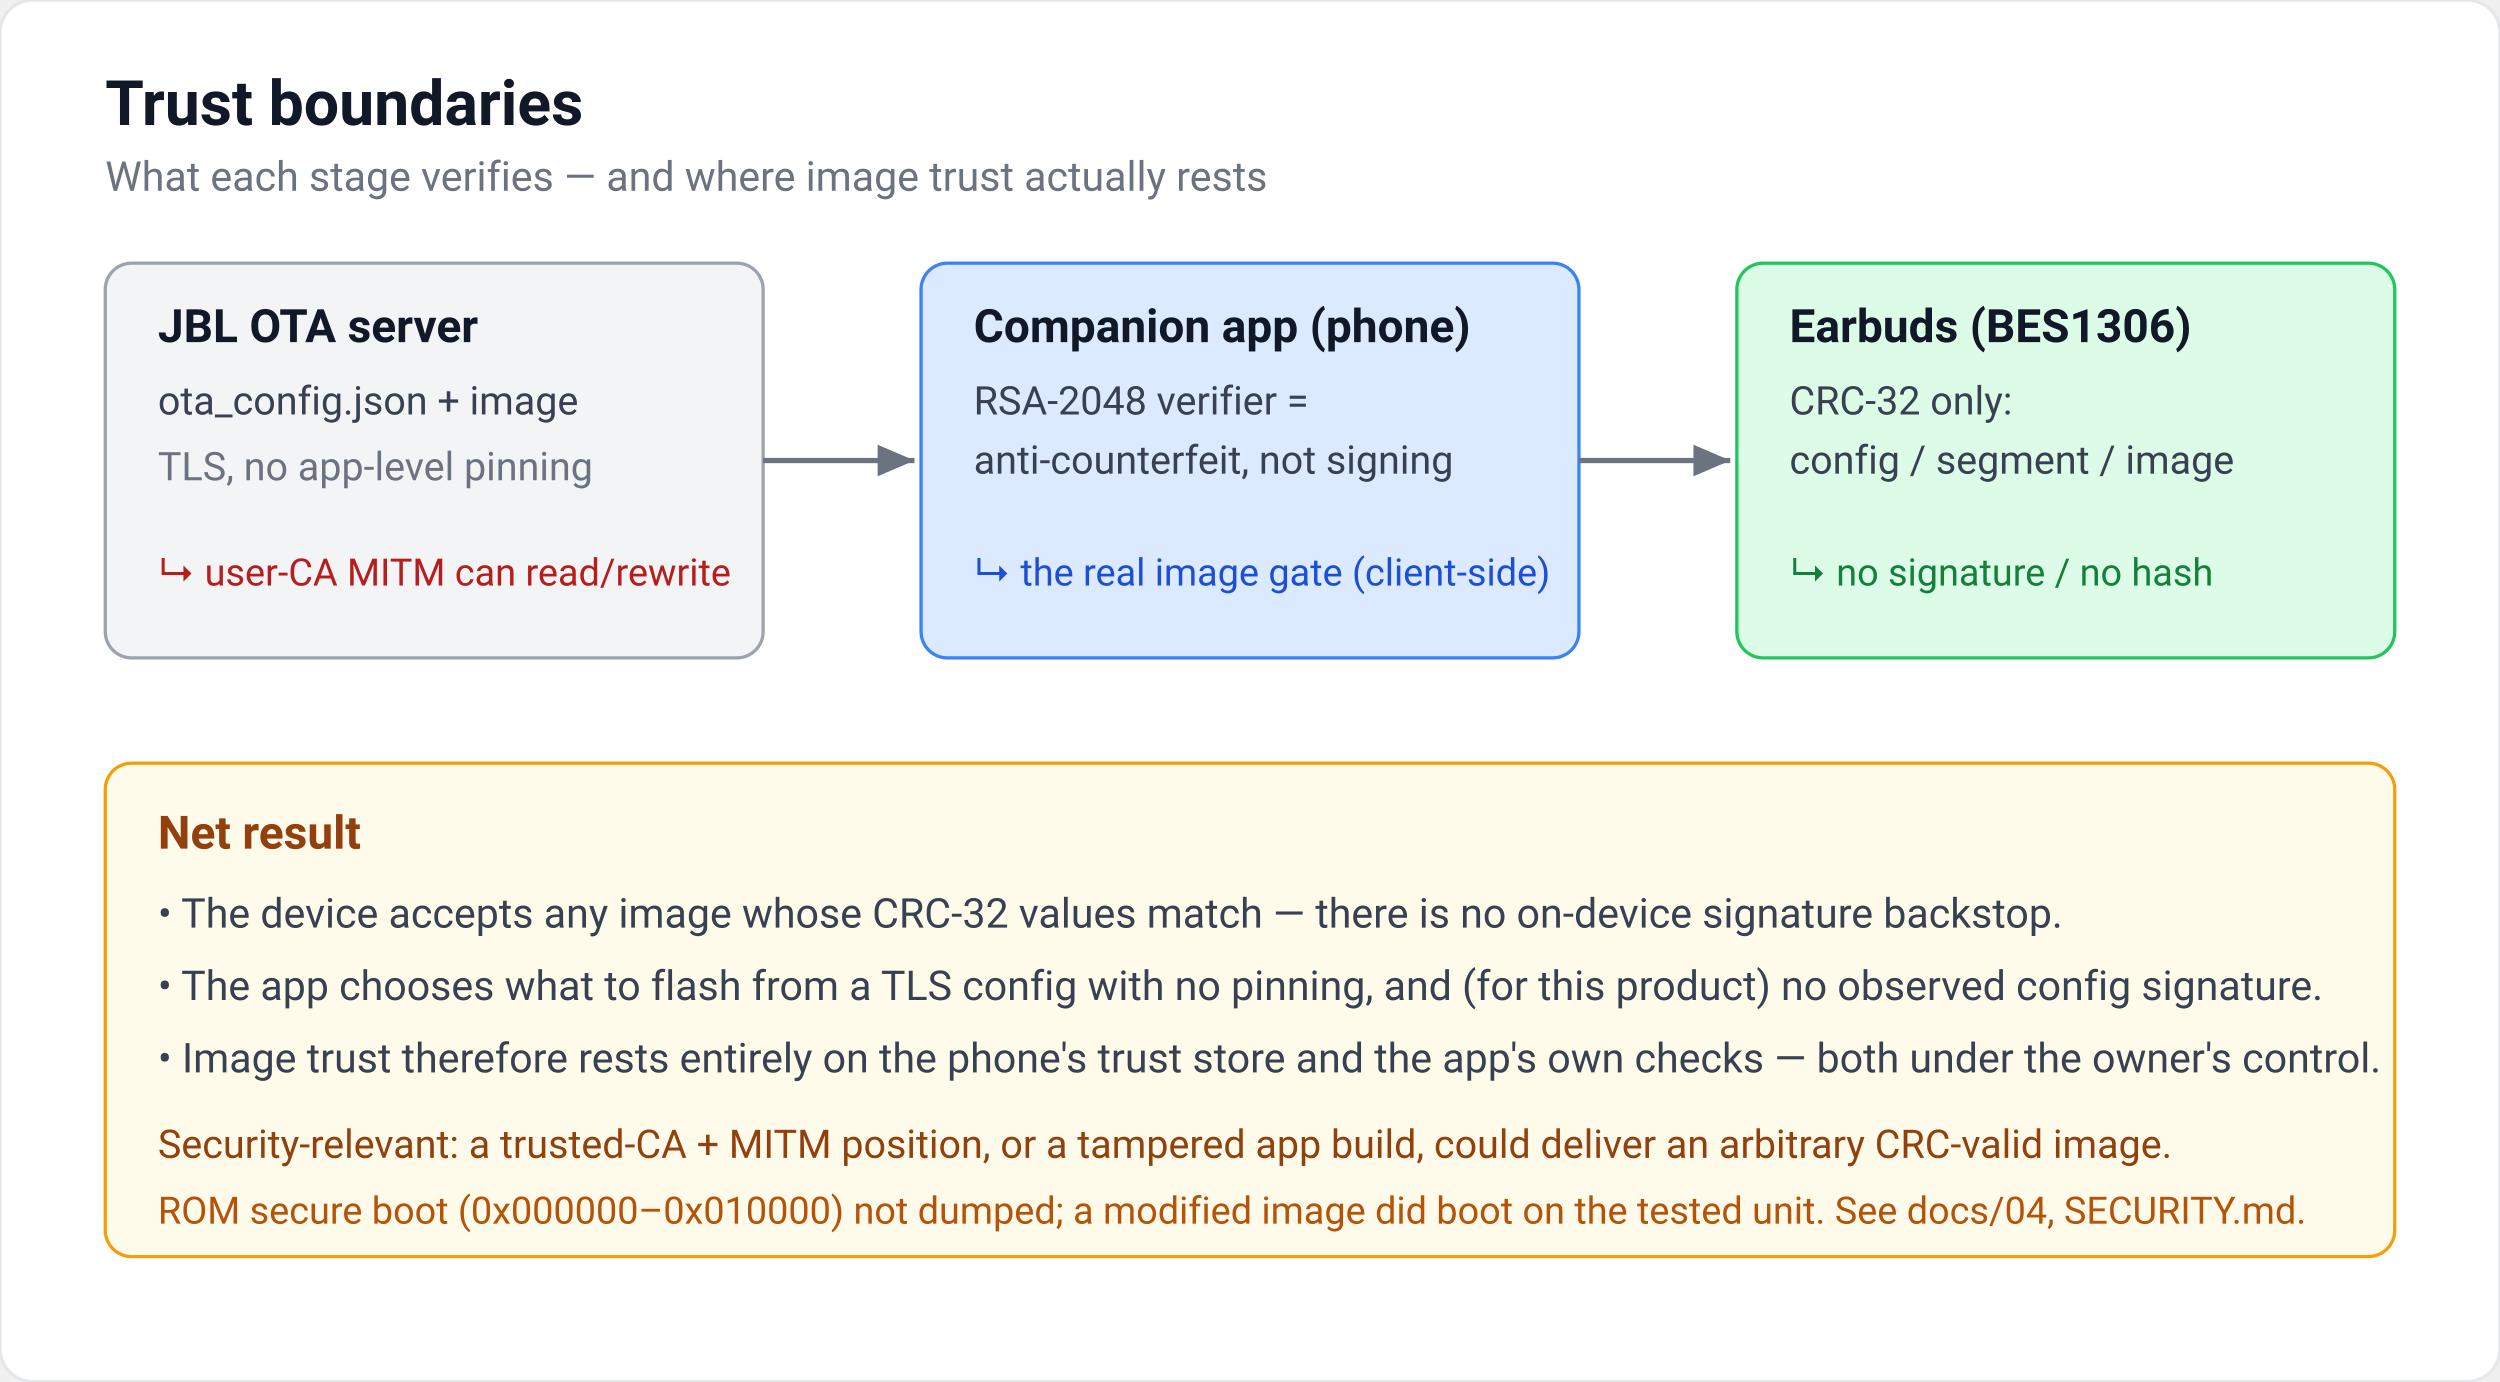
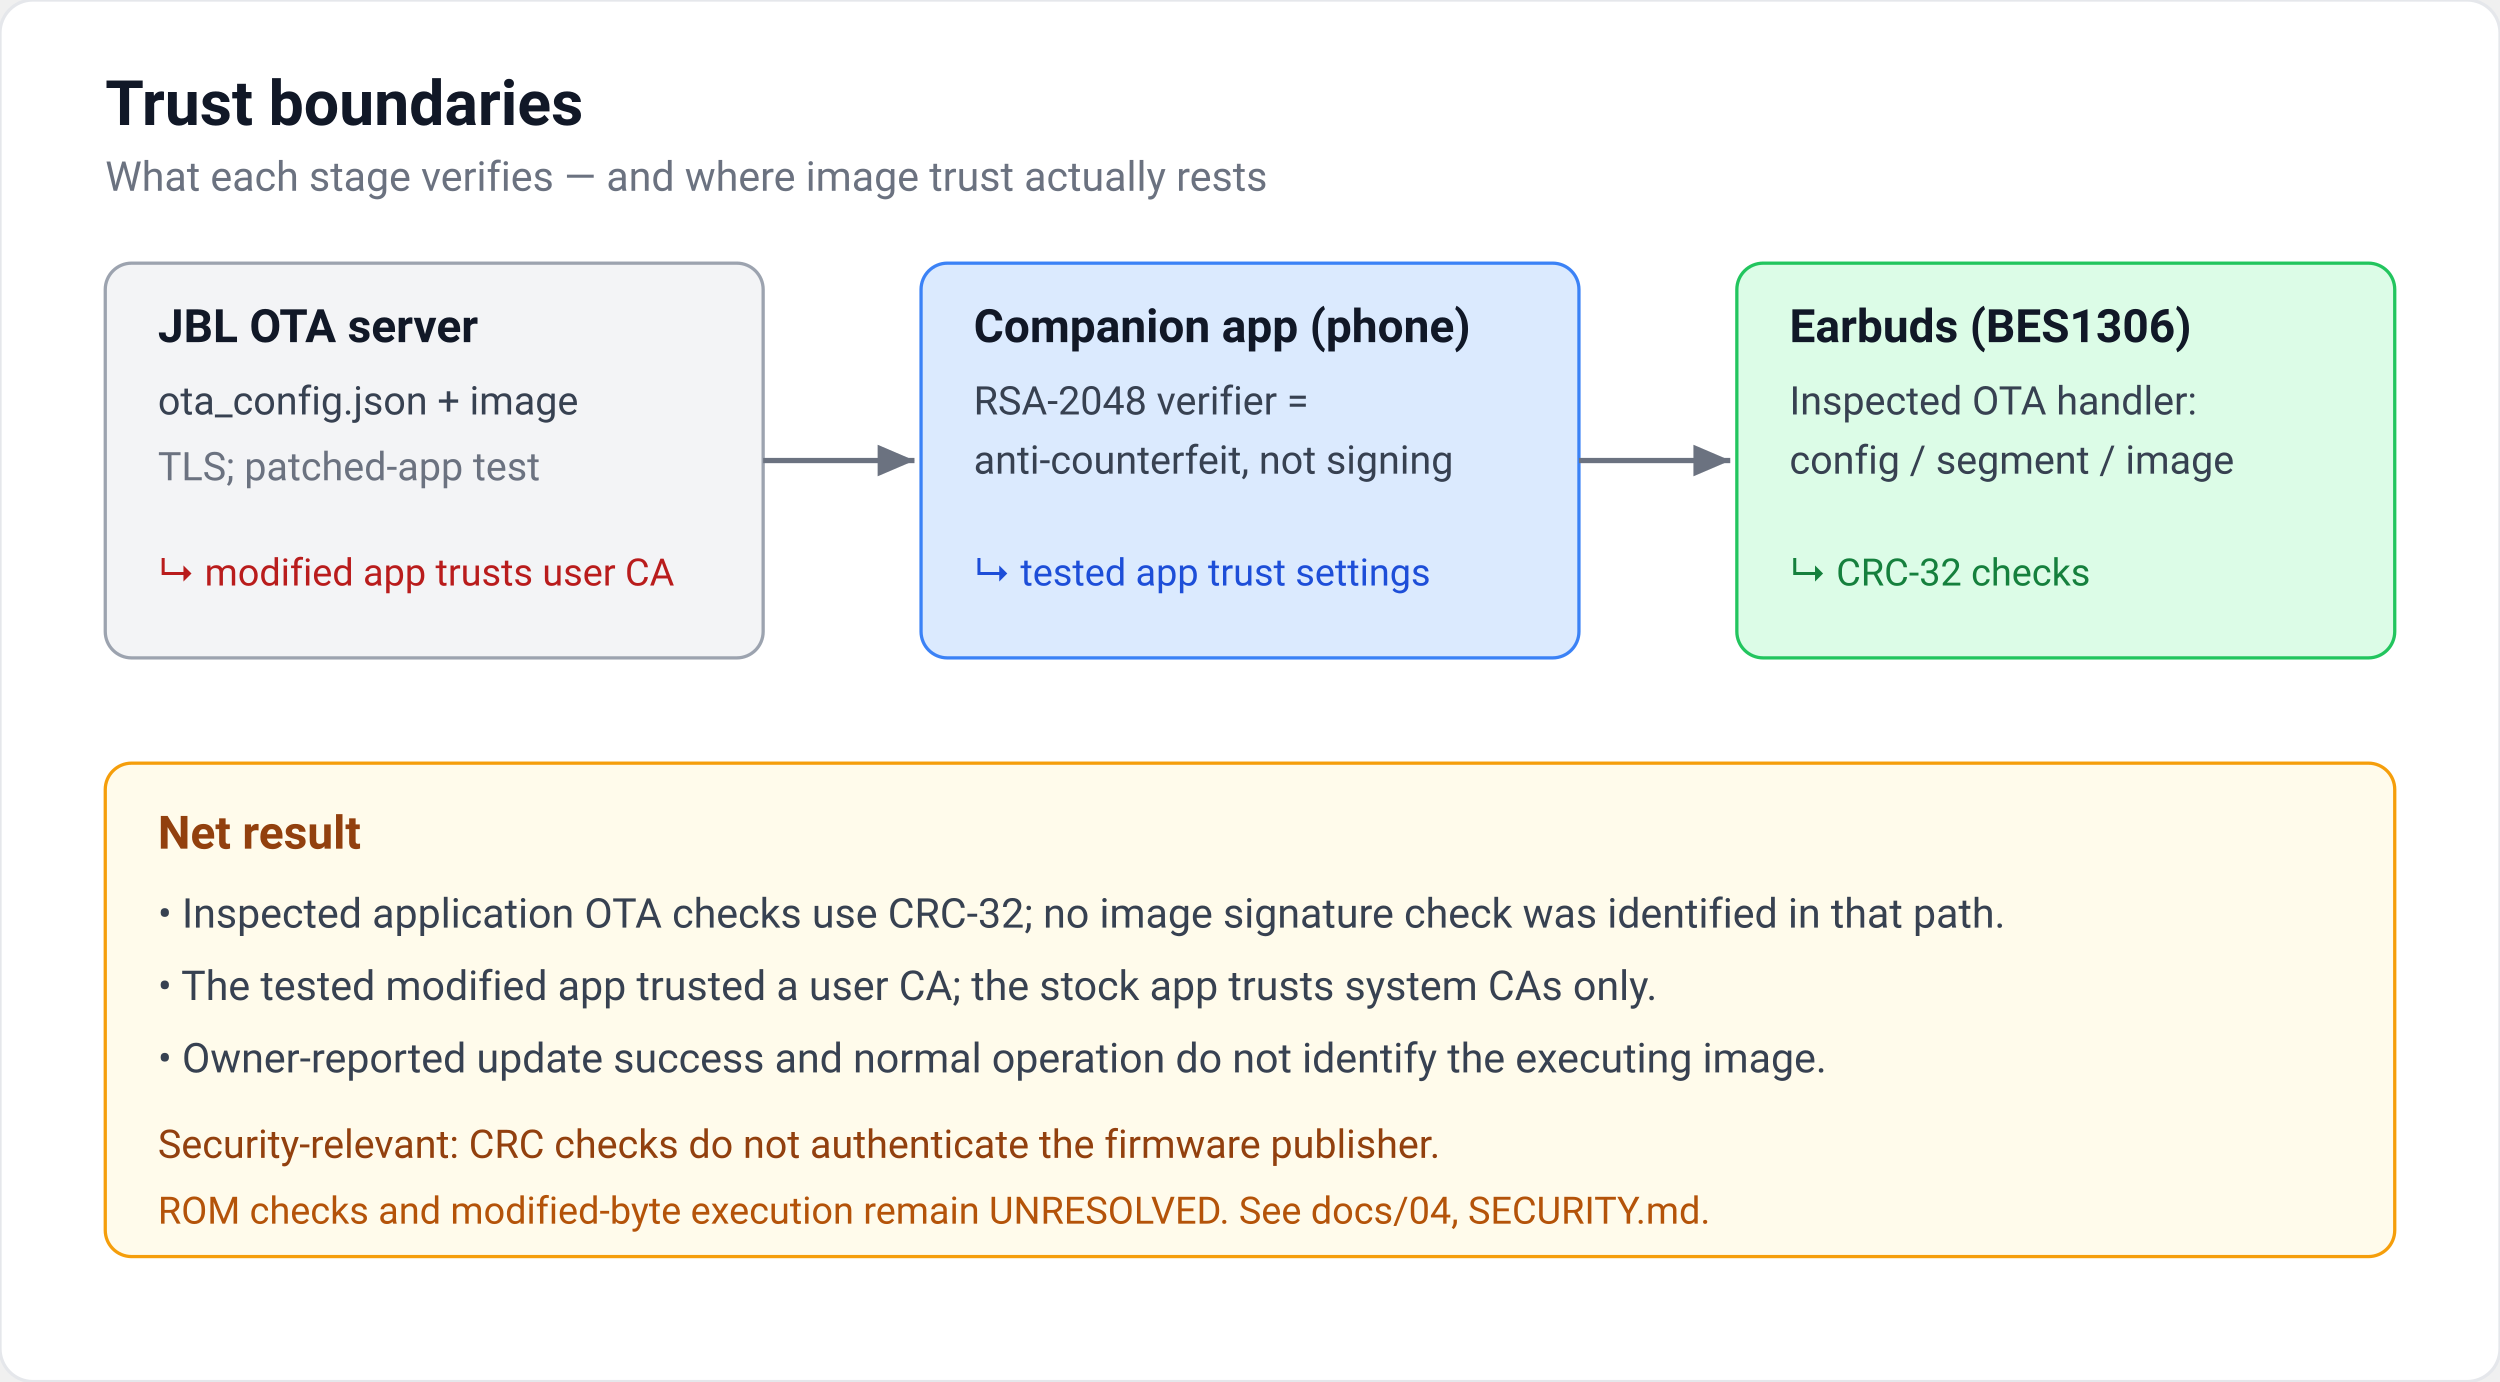
<svg xmlns="http://www.w3.org/2000/svg" width="760" height="420" viewBox="0 0 760 420" font-family="-apple-system,Segoe UI,Roboto,Helvetica,Arial,sans-serif">
  <rect x="0" y="0" width="760" height="420" rx="10" fill="#ffffff" stroke="#e5e7eb" />
  <text x="32" y="38" font-size="19" font-weight="700" fill="#111827">Trust boundaries</text>
  <text x="32" y="58" font-size="12.5" fill="#6b7280">What each stage verifies — and where image trust actually rests</text>
  <rect x="32" y="80" width="200" height="120" rx="8" fill="#f3f4f6" stroke="#9ca3af" />
  <text x="48" y="104" font-size="14" font-weight="700" fill="#111827">JBL OTA server</text>
  <text x="48" y="126" font-size="12" fill="#374151">ota_config.json + image</text>
-   <text x="48" y="146" font-size="12" fill="#6b7280">TLS, no app-level pinning</text>
-   <text x="48" y="178" font-size="11.5" fill="#b91c1c">↳ user-CA MITM can read/rewrite</text>
+   <text x="48" y="146" font-size="12" fill="#6b7280">TLS; patched-app test</text>
+   <text x="48" y="178" font-size="11.5" fill="#b91c1c">↳ modified app trusts user CA</text>
  <rect x="280" y="80" width="200" height="120" rx="8" fill="#dbeafe" stroke="#3b82f6" />
  <text x="296" y="104" font-size="14" font-weight="700" fill="#111827">Companion app (phone)</text>
  <text x="296" y="126" font-size="12" fill="#374151">RSA-2048 verifier =</text>
  <text x="296" y="144" font-size="12" fill="#374151">anti-counterfeit, not signing</text>
-   <text x="296" y="178" font-size="11.5" fill="#1d4ed8">↳ the real image gate (client-side)</text>
+   <text x="296" y="178" font-size="11.5" fill="#1d4ed8">↳ tested app trust settings</text>
  <rect x="528" y="80" width="200" height="120" rx="8" fill="#dcfce7" stroke="#22c55e" />
  <text x="544" y="104" font-size="14" font-weight="700" fill="#111827">Earbuds (BES1306)</text>
-   <text x="544" y="126" font-size="12" fill="#374151">CRC-32 only:</text>
+   <text x="544" y="126" font-size="12" fill="#374151">Inspected OTA handler:</text>
  <text x="544" y="144" font-size="12" fill="#374151">config / segment / image</text>
-   <text x="544" y="178" font-size="11.5" fill="#15803d">↳ no signature / no hash</text>
+   <text x="544" y="178" font-size="11.5" fill="#15803d">↳ CRC-32 checks</text>
  <defs>
    <marker id="a" markerWidth="9" markerHeight="9" refX="7" refY="3" orient="auto">
      <path d="M0,0 L7,3 L0,6 z" fill="#6b7280" />
    </marker>
  </defs>
  <line x1="232" y1="140" x2="278" y2="140" stroke="#6b7280" stroke-width="1.6" marker-end="url(#a)" />
  <line x1="480" y1="140" x2="526" y2="140" stroke="#6b7280" stroke-width="1.6" marker-end="url(#a)" />
  <rect x="32" y="232" width="696" height="150" rx="8" fill="#fffbeb" stroke="#f59e0b" />
  <text x="48" y="258" font-size="14" font-weight="700" fill="#92400e">Net result</text>
-   <text x="48" y="282" font-size="12.5" fill="#374151">• The device accepts any image whose CRC-32 values match — there is no on-device signature backstop.</text>
-   <text x="48" y="304" font-size="12.5" fill="#374151">• The app chooses what to flash from a TLS config with no pinning, and (for this product) no observed config signature.</text>
-   <text x="48" y="326" font-size="12.5" fill="#374151">• Image trust therefore rests entirely on the phone's trust store and the app's own checks — both under the owner's control.</text>
-   <text x="48" y="352" font-size="12" fill="#92400e">Security-relevant: a trusted-CA + MITM position, or a tampered app build, could deliver an arbitrary CRC-valid image.</text>
-   <text x="48" y="372" font-size="11.5" fill="#b45309">ROM secure boot (0x000000–0x010000) not dumped; a modified image did boot on the tested unit. See docs/04, SECURITY.md.</text>
+   <text x="48" y="282" font-size="12.5" fill="#374151">• Inspected application OTA checks use CRC-32; no image signature check was identified in that path.</text>
+   <text x="48" y="304" font-size="12.5" fill="#374151">• The tested modified app trusted a user CA; the stock app trusts system CAs only.</text>
+   <text x="48" y="326" font-size="12.5" fill="#374151">• Owner-reported update success and normal operation do not identify the executing image.</text>
+   <text x="48" y="352" font-size="12" fill="#92400e">Security-relevant: CRC checks do not authenticate the firmware publisher.</text>
+   <text x="48" y="372" font-size="11.5" fill="#b45309">ROM checks and modified-byte execution remain UNRESOLVED. See docs/04, SECURITY.md.</text>
</svg>
